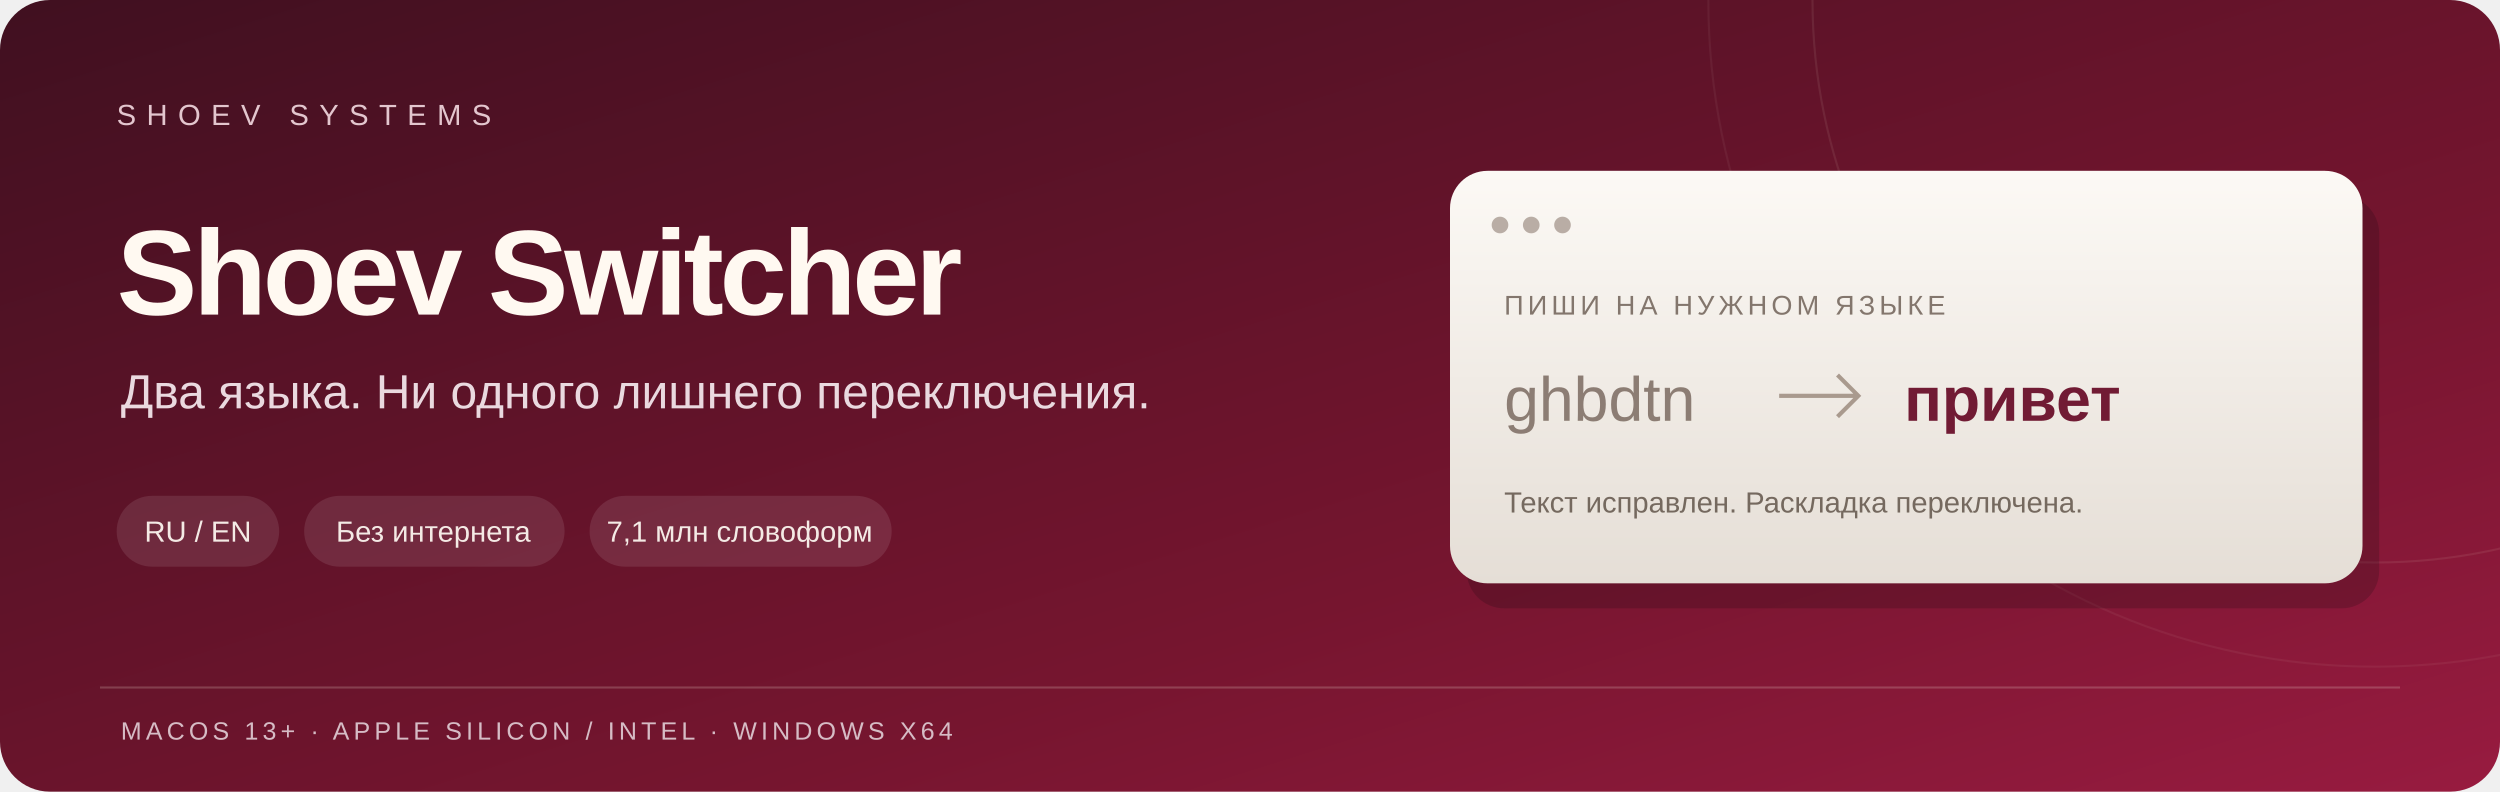
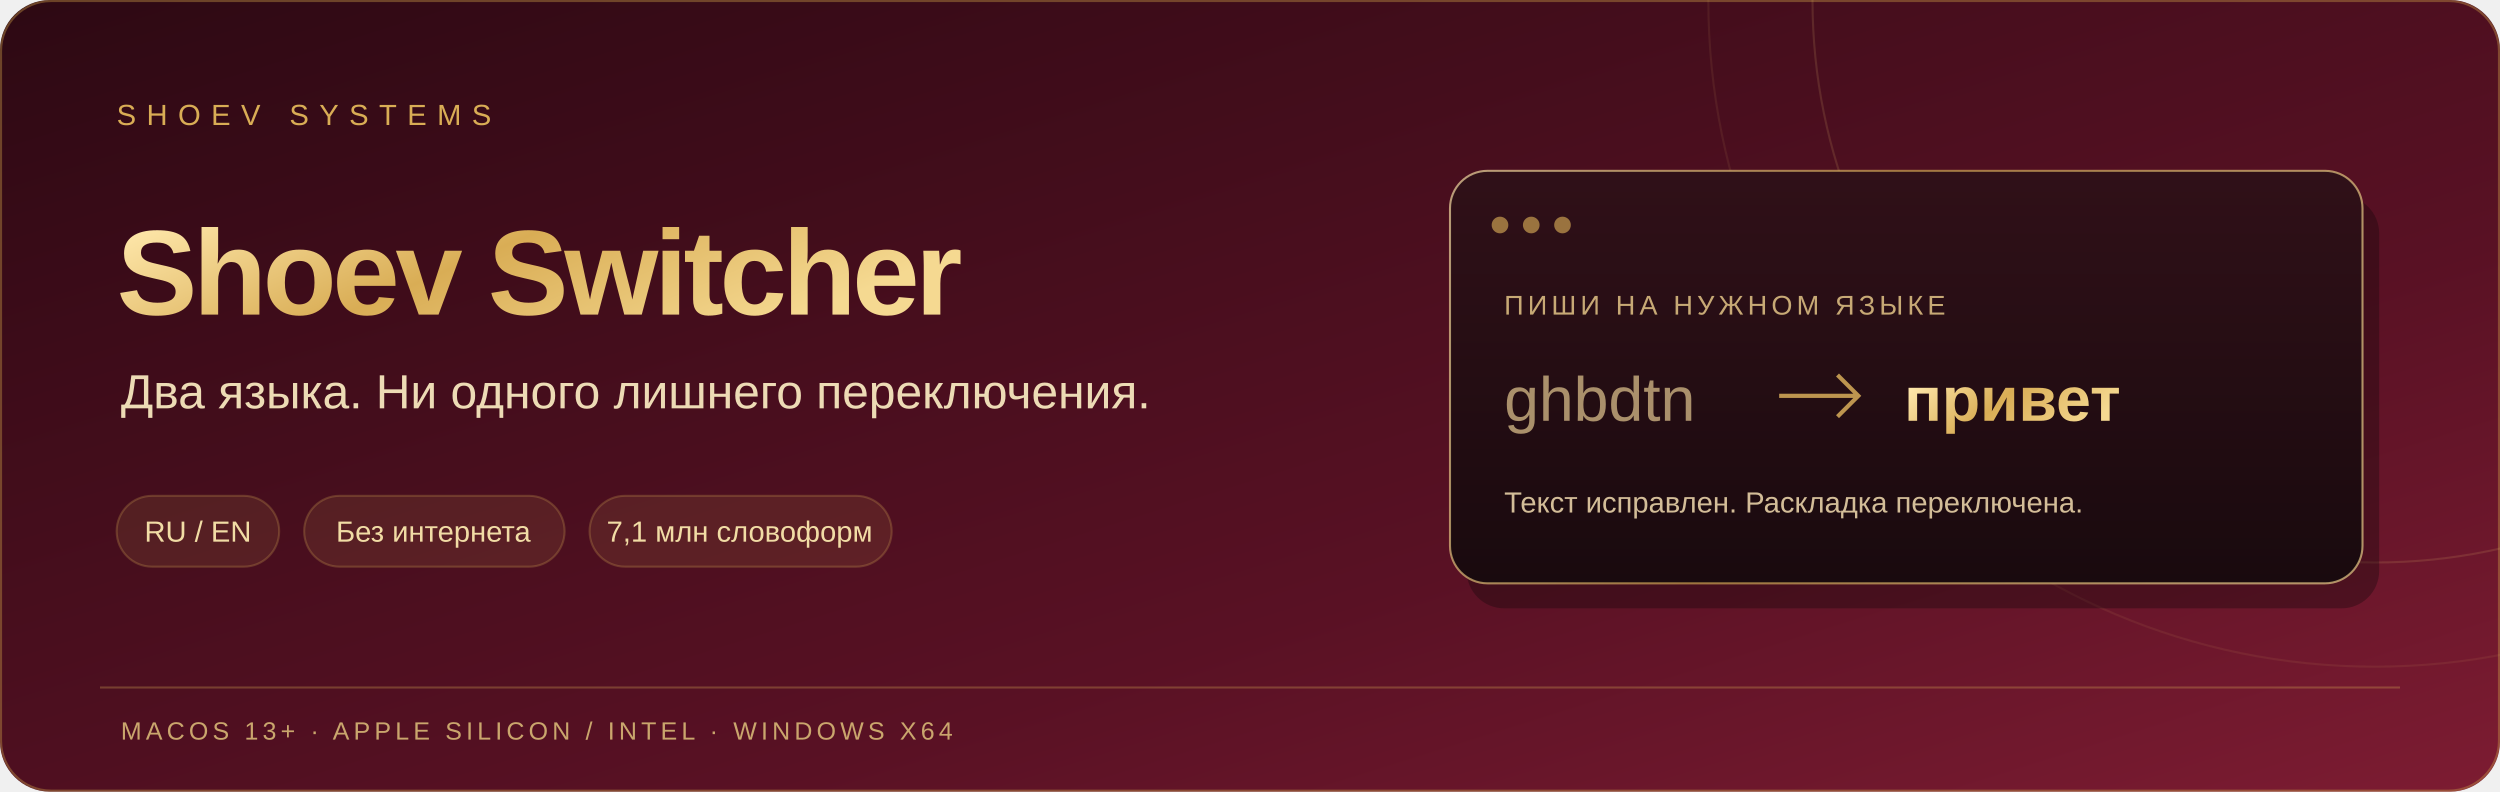
<svg xmlns="http://www.w3.org/2000/svg" width="1200" height="380" viewBox="0 0 1200 380" role="img" aria-labelledby="title desc">
  <defs>
    <linearGradient id="bg" x2="1" y2="1">
-       <stop stop-color="#401020" />
-       <stop offset=".65" stop-color="#76152f" />
-       <stop offset="1" stop-color="#981b40" />
+       <stop stop-color="#2d0913" />
+       <stop offset=".65" stop-color="#591124" />
+       <stop offset="1" stop-color="#7d1c32" />
    </linearGradient>
    <linearGradient id="card" x2="0" y2="1">
-       <stop stop-color="#fcf9f5" />
-       <stop offset="1" stop-color="#e5ded6" />
+       <stop stop-color="#301018" />
+       <stop offset="1" stop-color="#190a0e" />
+     </linearGradient>
+     <linearGradient id="gold" x2="1" y2=".25">
+       <stop stop-color="#ffe9ad" />
+       <stop offset=".48" stop-color="#d9ad55" />
+       <stop offset="1" stop-color="#f5d991" />
    </linearGradient>
  </defs>
  <rect width="1200" height="380" rx="24" fill="url(#bg)" />
-   <circle cx="1140" cy="0" r="270" fill="none" stroke="#e9ded0" stroke-opacity=".09" />
-   <circle cx="1140" cy="0" r="320" fill="none" stroke="#e9ded0" stroke-opacity=".06" />
-   <path d="M48 330H1152" stroke="#f6ebde" stroke-opacity=".2" />
+   <rect x=".5" y=".5" width="1199" height="379" rx="24" fill="none" stroke="#c99b47" stroke-opacity=".4" />
+   <circle cx="1140" cy="0" r="270" fill="none" stroke="#e2ba6d" stroke-opacity=".15" />
+   <circle cx="1140" cy="0" r="320" fill="none" stroke="#e2ba6d" stroke-opacity=".09" />
+   <path d="M48 330H1152" stroke="#d9ad55" stroke-opacity=".3" />
  <g font-family="-apple-system,BlinkMacSystemFont,'Segoe UI',Arial,sans-serif">
-     <text x="56" y="60" fill="#e3c6ce" font-size="14" letter-spacing="5">SHOEV SYSTEMS</text>
-     <text x="56" y="151" fill="#fff9f1" font-size="58" font-weight="650" letter-spacing="-2">Shoev Switcher</text>
-     <text x="58" y="196" fill="#ead9df" font-size="23">Два языка. Ни одного лишнего переключения.</text>
-     <g font-size="14" fill="#f4eae5">
-       <rect x="56" y="238" width="78" height="34" rx="17" fill="#fff" fill-opacity=".10" />
+     <text x="56" y="60" fill="#d9ad55" font-size="14" letter-spacing="5">SHOEV SYSTEMS</text>
+     <text x="56" y="151" fill="url(#gold)" font-size="58" font-weight="650" letter-spacing="-2">Shoev Switcher</text>
+     <text x="58" y="196" fill="#eddbb5" font-size="23">Два языка. Ни одного лишнего переключения.</text>
+     <g font-size="14" fill="#f1dca5">
+       <rect x="56" y="238" width="78" height="34" rx="17" fill="#d9ad55" fill-opacity=".11" stroke="#d9ad55" stroke-opacity=".25" />
      <text x="95" y="260" text-anchor="middle">RU / EN</text>
-       <rect x="146" y="238" width="125" height="34" rx="17" fill="#fff" fill-opacity=".10" />
+       <rect x="146" y="238" width="125" height="34" rx="17" fill="#d9ad55" fill-opacity=".11" stroke="#d9ad55" stroke-opacity=".25" />
      <text x="208" y="260" text-anchor="middle">Без интернета</text>
-       <rect x="283" y="238" width="145" height="34" rx="17" fill="#fff" fill-opacity=".10" />
+       <rect x="283" y="238" width="145" height="34" rx="17" fill="#d9ad55" fill-opacity=".11" stroke="#d9ad55" stroke-opacity=".25" />
      <text x="355" y="260" text-anchor="middle">7,1 млн словоформ</text>
    </g>
-     <rect x="704" y="94" width="438" height="198" rx="18" fill="#220c15" fill-opacity=".23" />
-     <rect x="696" y="82" width="438" height="198" rx="18" fill="url(#card)" />
-     <circle cx="720" cy="108" r="4" fill="#b9ada5" />
-     <circle cx="735" cy="108" r="4" fill="#b9ada5" />
-     <circle cx="750" cy="108" r="4" fill="#b9ada5" />
-     <text x="722" y="151" fill="#83766d" font-size="13" letter-spacing="2">ПИШИ НА НУЖНОМ ЯЗЫКЕ</text>
-     <text x="722" y="202" fill="#8c7d74" font-size="30">ghbdtn</text>
-     <path d="M854 190H892M882 180L892 190L882 200" fill="none" stroke="#a99a8e" stroke-width="2" />
-     <text x="914" y="202" fill="#711b34" font-size="30" font-weight="600">привет</text>
-     <text x="722" y="246" fill="#75695f" font-size="14">Текст исправлен. Раскладка переключена.</text>
-     <text x="58" y="355" fill="#d6bcc5" font-size="12" letter-spacing="2">MACOS 13+ · APPLE SILICON / INTEL · WINDOWS X64</text>
+     <rect x="704" y="94" width="438" height="198" rx="18" fill="#12060a" fill-opacity=".35" />
+     <rect x="696" y="82" width="438" height="198" rx="18" fill="url(#card)" stroke="url(#gold)" stroke-opacity=".65" />
+     <circle cx="720" cy="108" r="4" fill="#9a733f" />
+     <circle cx="735" cy="108" r="4" fill="#9a733f" />
+     <circle cx="750" cy="108" r="4" fill="#9a733f" />
+     <text x="722" y="151" fill="#c7a975" font-size="13" letter-spacing="2">ПИШИ НА НУЖНОМ ЯЗЫКЕ</text>
+     <text x="722" y="202" fill="#aa906b" font-size="30">ghbdtn</text>
+     <path d="M854 190H892M882 180L892 190L882 200" fill="none" stroke="#bd954f" stroke-width="2" />
+     <text x="914" y="202" fill="url(#gold)" font-size="30" font-weight="600">привет</text>
+     <text x="722" y="246" fill="#d3bd98" font-size="14">Текст исправлен. Раскладка переключена.</text>
+     <text x="58" y="355" fill="#caa66d" font-size="12" letter-spacing="2">MACOS 13+ · APPLE SILICON / INTEL · WINDOWS X64</text>
  </g>
</svg>
